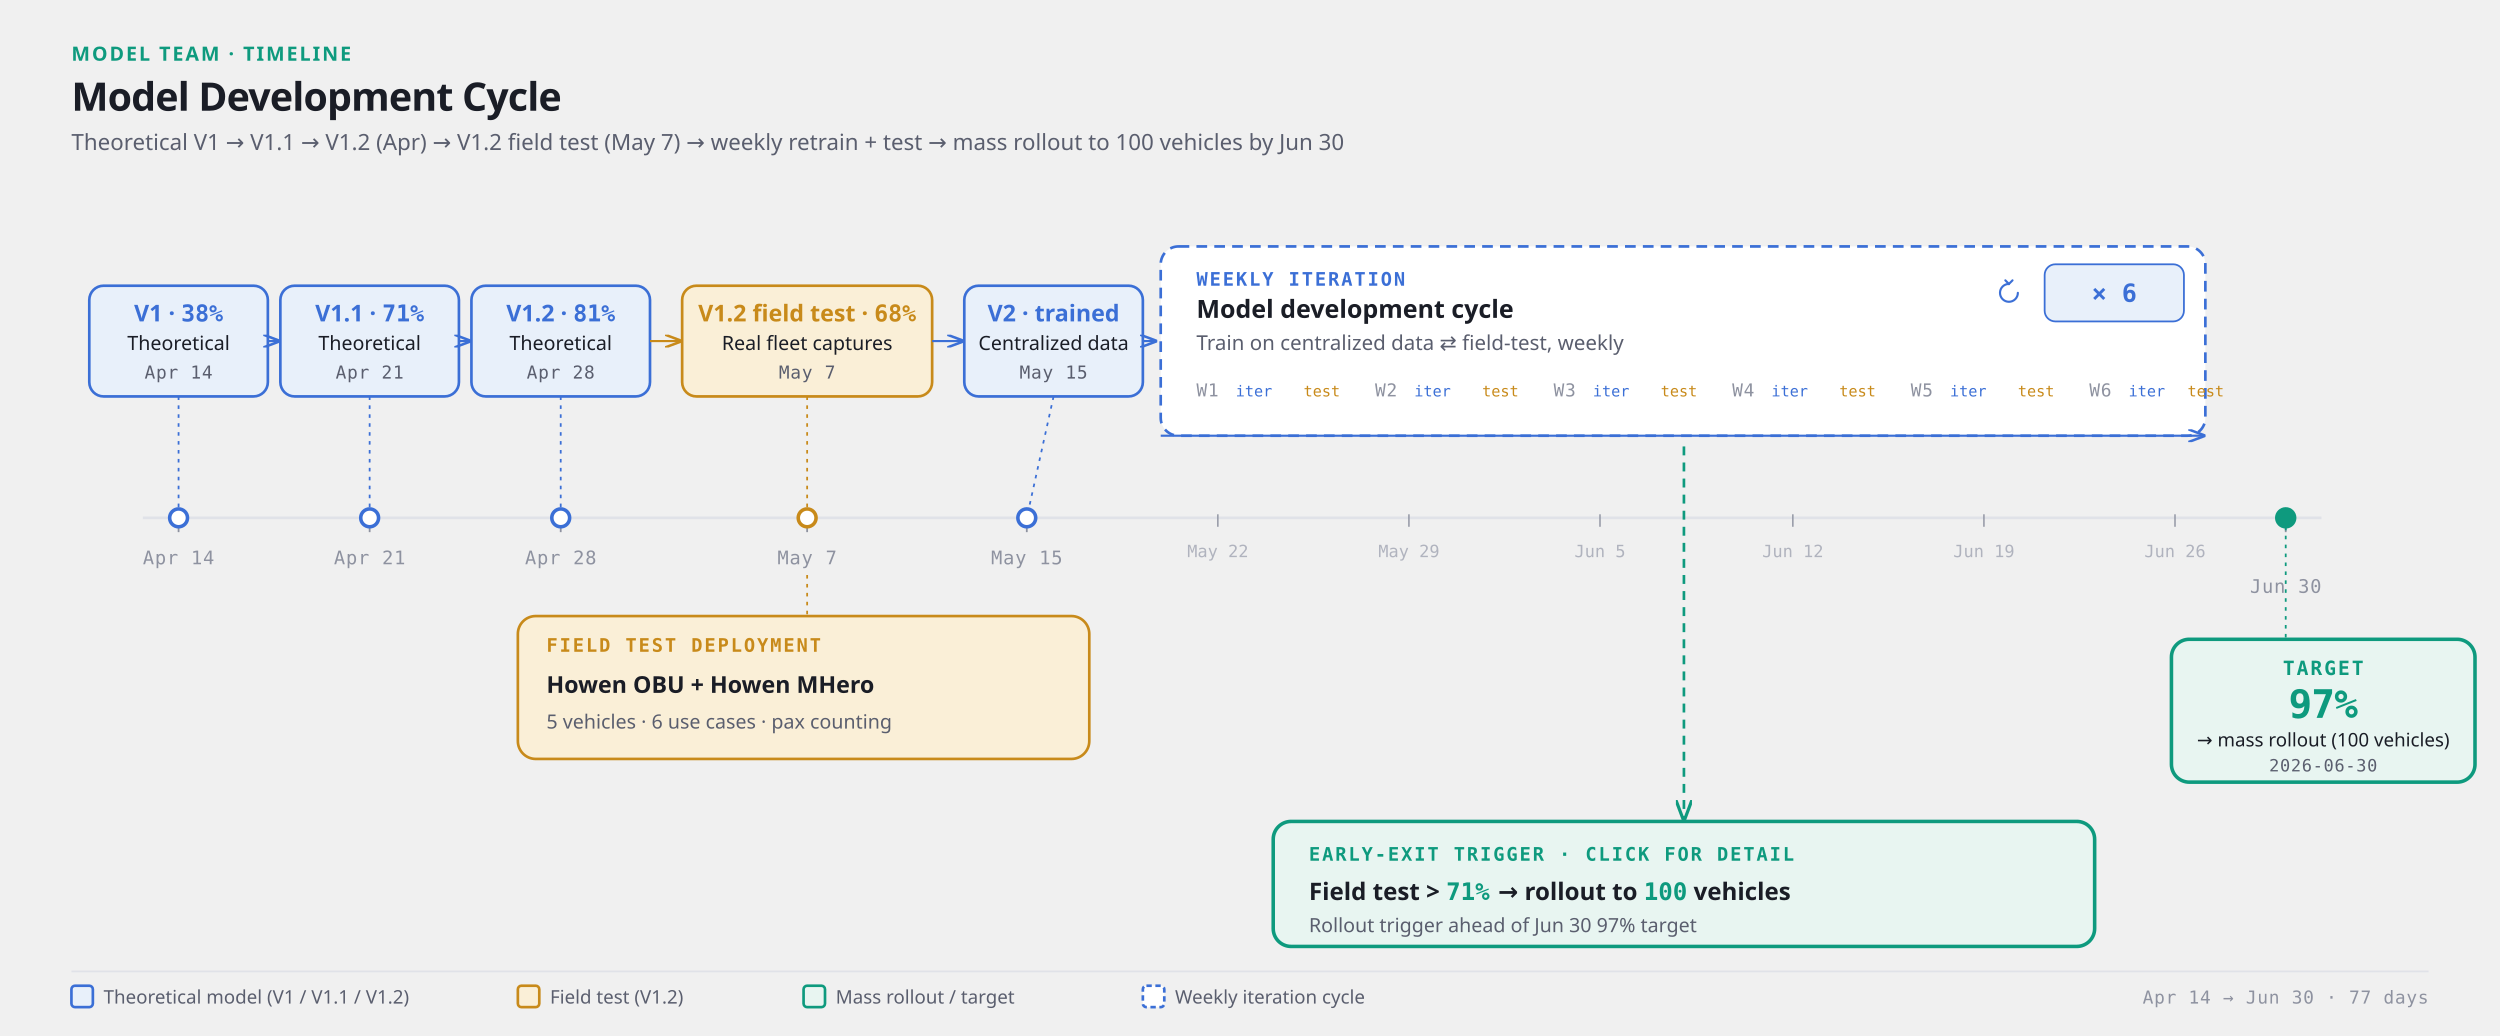
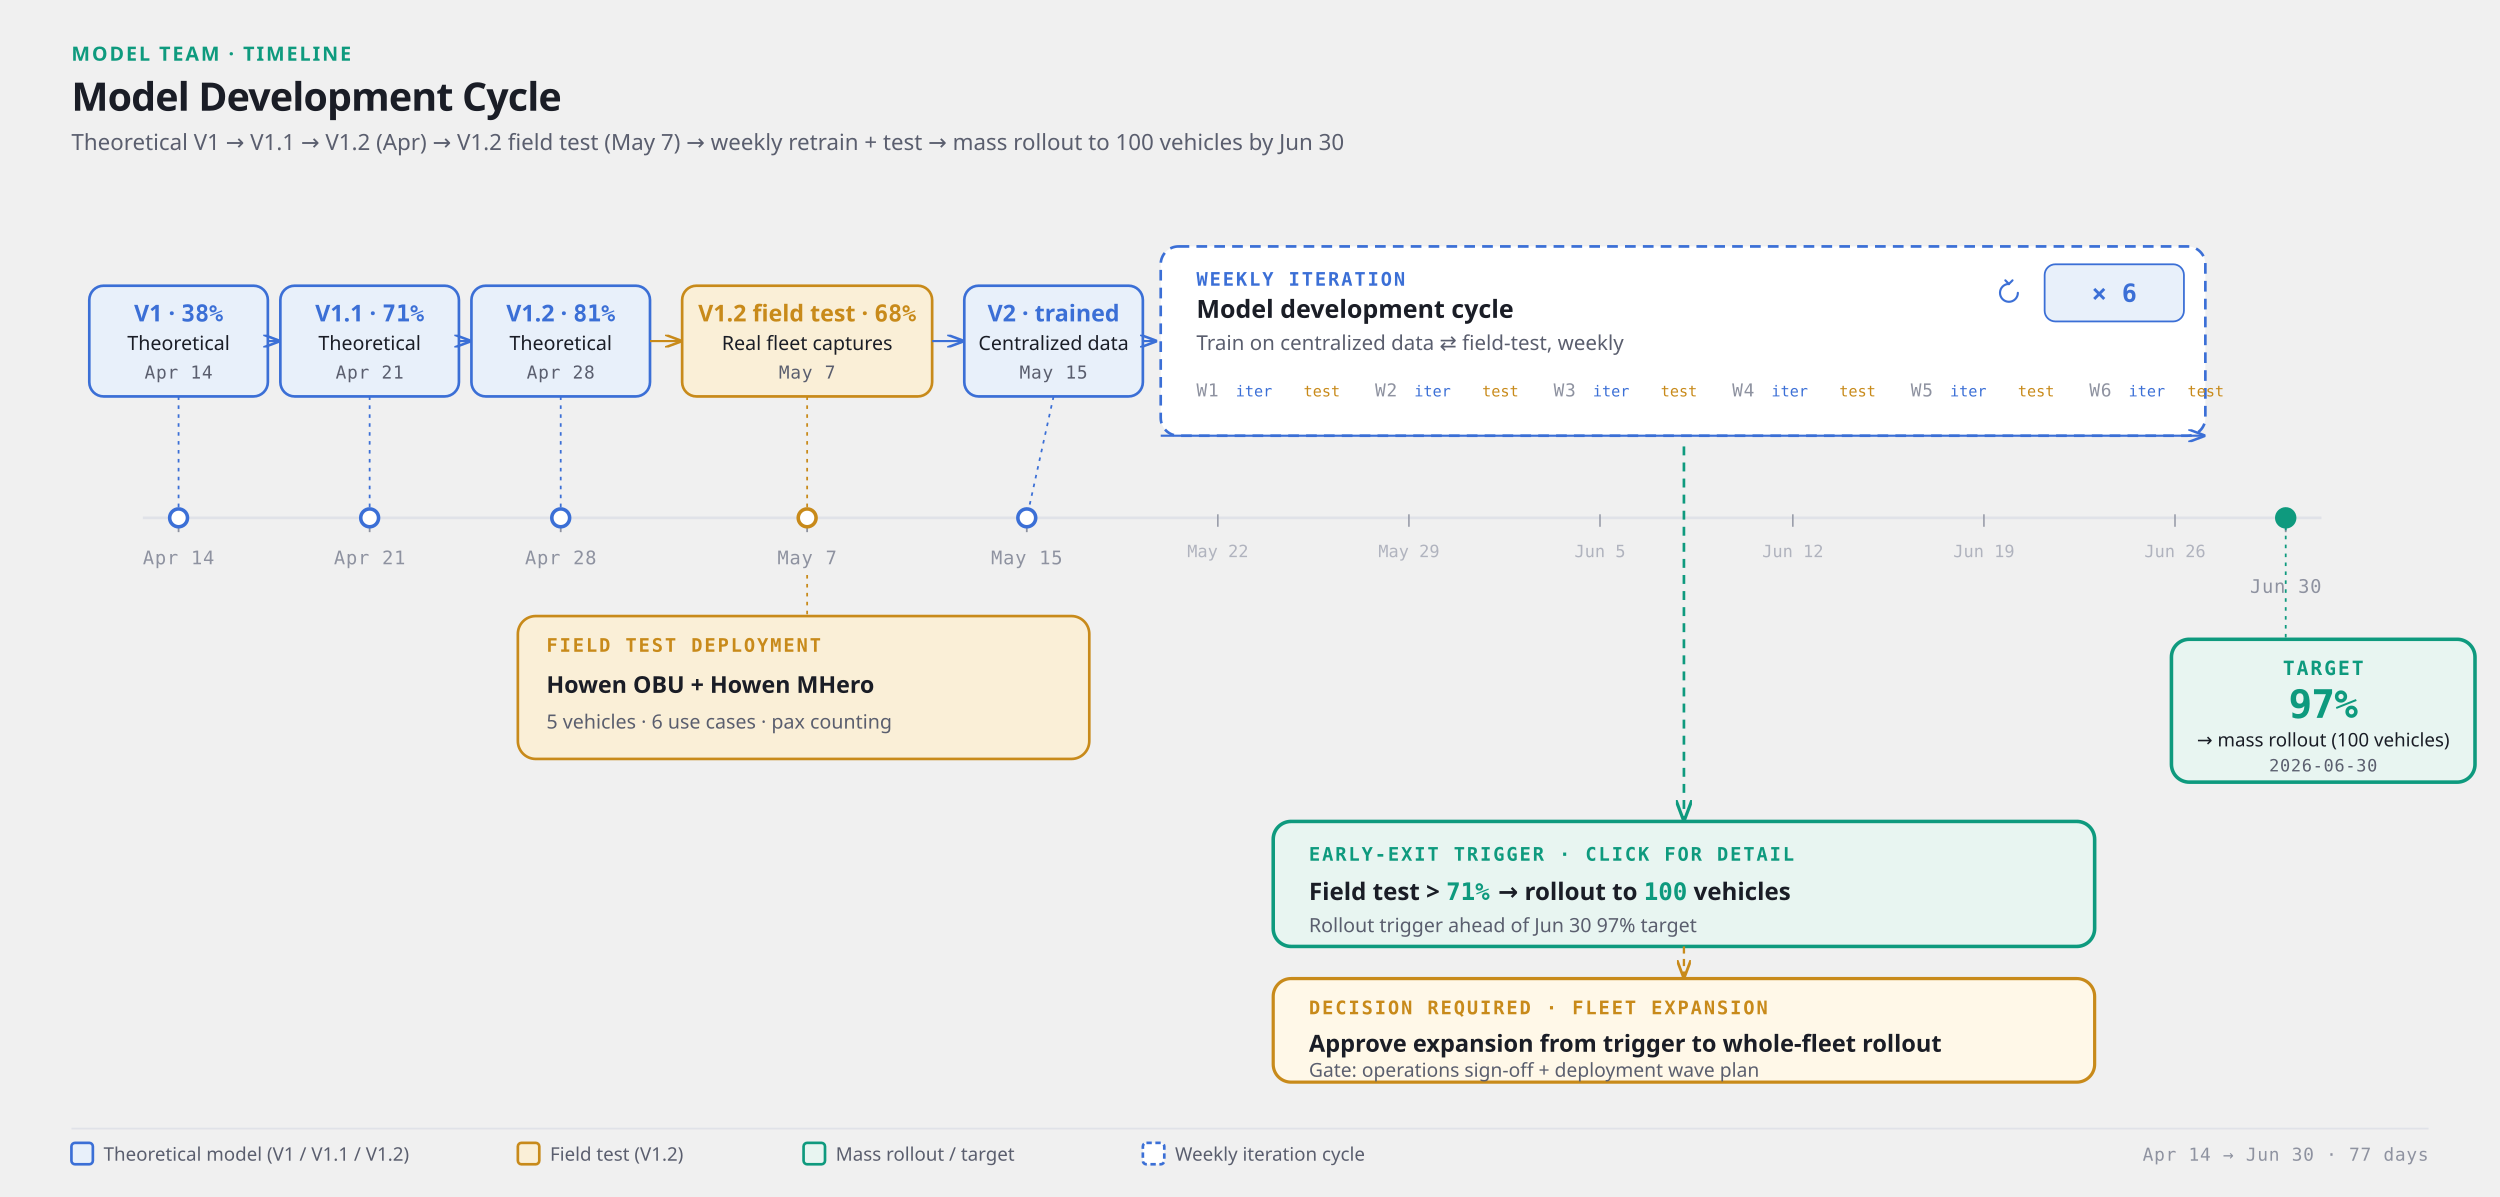
- <svg xmlns="http://www.w3.org/2000/svg" xmlns:xlink="http://www.w3.org/1999/xlink" viewBox="0 0 1400 580" width="1400" font-family="'DM Sans', system-ui, sans-serif">
+ <svg xmlns="http://www.w3.org/2000/svg" xmlns:xlink="http://www.w3.org/1999/xlink" viewBox="0 0 1400 670" width="1400" font-family="'DM Sans', system-ui, sans-serif">
  <defs>
    <marker id="mdc-arrow-b" markerWidth="8" markerHeight="6" refX="8" refY="3" orient="auto">
      <path d="M0,0 L8,3 L0,6" fill="none" stroke="#3B6FD6" stroke-width="1.2" />
    </marker>
    <marker id="mdc-arrow-a" markerWidth="8" markerHeight="6" refX="8" refY="3" orient="auto">
      <path d="M0,0 L8,3 L0,6" fill="none" stroke="#C88A1A" stroke-width="1.2" />
    </marker>
    <marker id="mdc-arrow-g" markerWidth="8" markerHeight="6" refX="8" refY="3" orient="auto">
      <path d="M0,0 L8,3 L0,6" fill="none" stroke="#0E9A7E" stroke-width="1.2" />
    </marker>
    <style>
      .mass-rollout-link { cursor: pointer; }
      .mass-rollout-link .mass-rollout-bg {
        transition: fill 0.15s ease;
      }
      .mass-rollout-link:hover .mass-rollout-bg {
        fill: #D2EBE2;
      }
      .mass-rollout-link:hover .mass-rollout-rect {
        stroke-width: 2.5;
      }
      .mass-rollout-link:focus { outline: none; }
      .mass-rollout-link:focus .mass-rollout-rect {
        stroke-width: 2.5;
        stroke: #0E9A7E;
      }
    </style>
  </defs>
  <text x="40" y="34" fill="#0E9A7E" font-size="11" font-weight="600" letter-spacing="0.10em" text-transform="uppercase">MODEL TEAM · TIMELINE</text>
  <text x="40" y="62" fill="#1A1D26" font-size="22" font-weight="700" letter-spacing="-0.02em">Model Development Cycle</text>
  <text x="40" y="84" fill="#5A5E6E" font-size="12.5">Theoretical V1 → V1.1 → V1.2 (Apr) → V1.2 field test (May 7) → weekly retrain + test → mass rollout to 100 vehicles by Jun 30</text>
  <line x1="80" y1="290" x2="1300" y2="290" stroke="#E0E2E8" stroke-width="1.5" />
  <line x1="100" y1="286" x2="100" y2="298" stroke="#8E92A0" stroke-width="1" />
  <text x="100" y="316" fill="#8E92A0" font-size="10.5" font-family="JetBrains Mono, monospace" text-anchor="middle" letter-spacing="0.04em">Apr 14</text>
  <line x1="207" y1="286" x2="207" y2="298" stroke="#8E92A0" stroke-width="1" />
  <text x="207" y="316" fill="#8E92A0" font-size="10.5" font-family="JetBrains Mono, monospace" text-anchor="middle" letter-spacing="0.04em">Apr 21</text>
  <line x1="314" y1="286" x2="314" y2="298" stroke="#8E92A0" stroke-width="1" />
  <text x="314" y="316" fill="#8E92A0" font-size="10.5" font-family="JetBrains Mono, monospace" text-anchor="middle" letter-spacing="0.04em">Apr 28</text>
  <line x1="452" y1="286" x2="452" y2="298" stroke="#8E92A0" stroke-width="1" />
  <text x="452" y="316" fill="#8E92A0" font-size="10.5" font-family="JetBrains Mono, monospace" text-anchor="middle" letter-spacing="0.04em">May 7</text>
  <line x1="575" y1="286" x2="575" y2="298" stroke="#8E92A0" stroke-width="1" />
  <text x="575" y="316" fill="#8E92A0" font-size="10.5" font-family="JetBrains Mono, monospace" text-anchor="middle" letter-spacing="0.04em">May 15</text>
  <line x1="682" y1="288" x2="682" y2="295" stroke="#8E92A0" stroke-width="0.8" />
  <text x="682" y="312" fill="#B0B3BE" font-size="9.5" font-family="JetBrains Mono, monospace" text-anchor="middle">May 22</text>
  <line x1="789" y1="288" x2="789" y2="295" stroke="#8E92A0" stroke-width="0.8" />
  <text x="789" y="312" fill="#B0B3BE" font-size="9.5" font-family="JetBrains Mono, monospace" text-anchor="middle">May 29</text>
  <line x1="896" y1="288" x2="896" y2="295" stroke="#8E92A0" stroke-width="0.8" />
  <text x="896" y="312" fill="#B0B3BE" font-size="9.5" font-family="JetBrains Mono, monospace" text-anchor="middle">Jun 5</text>
  <line x1="1004" y1="288" x2="1004" y2="295" stroke="#8E92A0" stroke-width="0.8" />
  <text x="1004" y="312" fill="#B0B3BE" font-size="9.5" font-family="JetBrains Mono, monospace" text-anchor="middle">Jun 12</text>
  <line x1="1111" y1="288" x2="1111" y2="295" stroke="#8E92A0" stroke-width="0.8" />
  <text x="1111" y="312" fill="#B0B3BE" font-size="9.5" font-family="JetBrains Mono, monospace" text-anchor="middle">Jun 19</text>
  <line x1="1218" y1="288" x2="1218" y2="295" stroke="#8E92A0" stroke-width="0.8" />
  <text x="1218" y="312" fill="#B0B3BE" font-size="9.5" font-family="JetBrains Mono, monospace" text-anchor="middle">Jun 26</text>
  <line x1="1280" y1="286" x2="1280" y2="298" stroke="#8E92A0" stroke-width="1" />
  <text x="1280" y="332" fill="#8E92A0" font-size="10.5" font-family="JetBrains Mono, monospace" text-anchor="middle" letter-spacing="0.04em">Jun 30</text>
  <line x1="100" y1="222" x2="100" y2="290" stroke="#3B6FD6" stroke-width="1" stroke-dasharray="2,3" />
  <circle cx="100" cy="290" r="5" fill="#FFF" stroke="#3B6FD6" stroke-width="2" />
  <rect x="50" y="160" width="100" height="62" rx="8" fill="#E8F0FA" stroke="#3B6FD6" stroke-width="1.5" />
  <text x="100" y="180" fill="#3B6FD6" font-size="13" font-weight="600" text-anchor="middle">V1 · <tspan font-family="JetBrains Mono, monospace">38%</tspan>
  </text>
  <text x="100" y="196" fill="#1A1D26" font-size="11" text-anchor="middle">Theoretical</text>
  <text x="100" y="212" fill="#5A5E6E" font-size="10" text-anchor="middle" font-family="JetBrains Mono, monospace" letter-spacing="0.04em">Apr 14</text>
  <line x1="150" y1="191" x2="157" y2="191" stroke="#3B6FD6" stroke-width="1.2" marker-end="url(#mdc-arrow-b)" />
  <line x1="207" y1="222" x2="207" y2="290" stroke="#3B6FD6" stroke-width="1" stroke-dasharray="2,3" />
  <circle cx="207" cy="290" r="5" fill="#FFF" stroke="#3B6FD6" stroke-width="2" />
  <rect x="157" y="160" width="100" height="62" rx="8" fill="#E8F0FA" stroke="#3B6FD6" stroke-width="1.5" />
  <text x="207" y="180" fill="#3B6FD6" font-size="13" font-weight="600" text-anchor="middle">V1.1 · <tspan font-family="JetBrains Mono, monospace">71%</tspan>
  </text>
  <text x="207" y="196" fill="#1A1D26" font-size="11" text-anchor="middle">Theoretical</text>
  <text x="207" y="212" fill="#5A5E6E" font-size="10" text-anchor="middle" font-family="JetBrains Mono, monospace" letter-spacing="0.04em">Apr 21</text>
  <line x1="257" y1="191" x2="264" y2="191" stroke="#3B6FD6" stroke-width="1.2" marker-end="url(#mdc-arrow-b)" />
  <line x1="314" y1="222" x2="314" y2="290" stroke="#3B6FD6" stroke-width="1" stroke-dasharray="2,3" />
  <circle cx="314" cy="290" r="5" fill="#FFF" stroke="#3B6FD6" stroke-width="2" />
  <rect x="264" y="160" width="100" height="62" rx="8" fill="#E8F0FA" stroke="#3B6FD6" stroke-width="1.5" />
  <text x="314" y="180" fill="#3B6FD6" font-size="13" font-weight="600" text-anchor="middle">V1.2 · <tspan font-family="JetBrains Mono, monospace">81%</tspan>
  </text>
  <text x="314" y="196" fill="#1A1D26" font-size="11" text-anchor="middle">Theoretical</text>
  <text x="314" y="212" fill="#5A5E6E" font-size="10" text-anchor="middle" font-family="JetBrains Mono, monospace" letter-spacing="0.04em">Apr 28</text>
  <line x1="364" y1="191" x2="382" y2="191" stroke="#C88A1A" stroke-width="1.2" marker-end="url(#mdc-arrow-a)" />
  <line x1="452" y1="222" x2="452" y2="290" stroke="#C88A1A" stroke-width="1" stroke-dasharray="2,3" />
  <circle cx="452" cy="290" r="5" fill="#FFF" stroke="#C88A1A" stroke-width="2" />
  <rect x="382" y="160" width="140" height="62" rx="8" fill="#FAEFD7" stroke="#C88A1A" stroke-width="1.5" />
  <text x="452" y="180" fill="#C88A1A" font-size="13" font-weight="600" text-anchor="middle">V1.2 field test · <tspan font-family="JetBrains Mono, monospace">68%</tspan>
  </text>
  <text x="452" y="196" fill="#1A1D26" font-size="11" text-anchor="middle">Real fleet captures</text>
  <text x="452" y="212" fill="#5A5E6E" font-size="10" text-anchor="middle" font-family="JetBrains Mono, monospace" letter-spacing="0.04em">May 7</text>
  <line x1="522" y1="191" x2="540" y2="191" stroke="#3B6FD6" stroke-width="1.2" marker-end="url(#mdc-arrow-b)" />
  <line x1="590" y1="222" x2="575" y2="290" stroke="#3B6FD6" stroke-width="1" stroke-dasharray="2,3" />
  <circle cx="575" cy="290" r="5" fill="#FFF" stroke="#3B6FD6" stroke-width="2" />
  <rect x="540" y="160" width="100" height="62" rx="8" fill="#E8F0FA" stroke="#3B6FD6" stroke-width="1.5" />
  <text x="590" y="180" fill="#3B6FD6" font-size="13" font-weight="600" text-anchor="middle">V2 · trained</text>
  <text x="590" y="196" fill="#1A1D26" font-size="11" text-anchor="middle">Centralized data</text>
  <text x="590" y="212" fill="#5A5E6E" font-size="10" text-anchor="middle" font-family="JetBrains Mono, monospace" letter-spacing="0.04em">May 15</text>
  <line x1="640" y1="191" x2="648" y2="191" stroke="#3B6FD6" stroke-width="1.2" marker-end="url(#mdc-arrow-b)" />
  <rect x="650" y="138" width="585" height="106" rx="10" fill="#FFFFFF" stroke="#3B6FD6" stroke-width="1.5" stroke-dasharray="6,4" />
  <text x="670" y="160" fill="#3B6FD6" font-size="10.5" font-weight="700" font-family="JetBrains Mono, monospace" letter-spacing="0.10em">WEEKLY ITERATION</text>
  <text x="670" y="178" fill="#1A1D26" font-size="14" font-weight="600">Model development cycle</text>
  <text x="670" y="196" fill="#5A5E6E" font-size="11.5">Train on centralized data ⇄ field-test, weekly</text>
  <rect x="1145" y="148" width="78" height="32" rx="6" fill="#E8F0FA" stroke="#3B6FD6" stroke-width="1" />
  <text x="1184" y="169" fill="#3B6FD6" font-size="14" font-weight="700" text-anchor="middle" font-family="JetBrains Mono, monospace">× 6</text>
  <g transform="translate(670, 210)">
    <text x="0" y="12" fill="#8E92A0" font-size="10" font-family="JetBrains Mono, monospace" letter-spacing="0.04em">W1</text>
    <text x="100" y="12" fill="#8E92A0" font-size="10" font-family="JetBrains Mono, monospace" letter-spacing="0.04em">W2</text>
    <text x="200" y="12" fill="#8E92A0" font-size="10" font-family="JetBrains Mono, monospace" letter-spacing="0.04em">W3</text>
    <text x="300" y="12" fill="#8E92A0" font-size="10" font-family="JetBrains Mono, monospace" letter-spacing="0.04em">W4</text>
    <text x="400" y="12" fill="#8E92A0" font-size="10" font-family="JetBrains Mono, monospace" letter-spacing="0.04em">W5</text>
    <text x="500" y="12" fill="#8E92A0" font-size="10" font-family="JetBrains Mono, monospace" letter-spacing="0.04em">W6</text>
    <g font-size="8.5" font-family="JetBrains Mono, monospace" fill="#3B6FD6">
      <text x="22" y="12">iter</text>
      <text x="60" y="12" fill="#C88A1A">test</text>
      <text x="122" y="12">iter</text>
      <text x="160" y="12" fill="#C88A1A">test</text>
      <text x="222" y="12">iter</text>
      <text x="260" y="12" fill="#C88A1A">test</text>
      <text x="322" y="12">iter</text>
      <text x="360" y="12" fill="#C88A1A">test</text>
      <text x="422" y="12">iter</text>
      <text x="460" y="12" fill="#C88A1A">test</text>
      <text x="522" y="12">iter</text>
      <text x="555" y="12" fill="#C88A1A">test</text>
    </g>
  </g>
  <g transform="translate(1130, 164)" stroke="#3B6FD6" stroke-width="1.2" fill="none" stroke-linecap="round">
    <path d="M0,0 a5,5 0 1 1 -5,-5" />
    <path d="M-7,-7 L-5,-5 L-3,-7" />
  </g>
  <line x1="650" y1="244" x2="1235" y2="244" stroke="#3B6FD6" stroke-width="1.2" marker-end="url(#mdc-arrow-b)" />
  <path d="M943,250 L943,460" fill="none" stroke="#0E9A7E" stroke-width="1.5" stroke-dasharray="5,4" marker-end="url(#mdc-arrow-g)" />
  <circle cx="1280" cy="290" r="6" fill="#0E9A7E" />
  <line x1="1280" y1="290" x2="1280" y2="358" stroke="#0E9A7E" stroke-width="1" stroke-dasharray="2,3" />
  <rect x="1216" y="358" width="170" height="80" rx="10" fill="#E8F5F1" stroke="#0E9A7E" stroke-width="2" />
  <text x="1301" y="378" fill="#0E9A7E" font-size="11" font-weight="700" text-anchor="middle" font-family="JetBrains Mono, monospace" letter-spacing="0.10em">TARGET</text>
  <text x="1301" y="402" fill="#0E9A7E" font-size="22" font-weight="700" text-anchor="middle" font-family="JetBrains Mono, monospace" letter-spacing="-0.02em">97%</text>
  <text x="1301" y="418" fill="#1A1D26" font-size="10.5" text-anchor="middle">→ mass rollout (100 vehicles)</text>
  <text x="1301" y="432" fill="#5A5E6E" font-size="9.5" text-anchor="middle" font-family="JetBrains Mono, monospace" letter-spacing="0.04em">2026-06-30</text>
  <a id="mass-rollout-cta" xlink:href="../presentations/2026-05-10-edge-deployment/details/mass-rollout-leasing-taxis.html" href="../presentations/2026-05-10-edge-deployment/details/mass-rollout-leasing-taxis.html" target="_top" class="mass-rollout-link" aria-label="Open leasing-taxis AI brain architecture overlay">
    <rect class="mass-rollout-bg mass-rollout-rect" x="713" y="460" width="460" height="70" rx="10" fill="#E8F5F1" stroke="#0E9A7E" stroke-width="2" />
    <text x="733" y="482" fill="#0E9A7E" font-size="10.5" font-weight="700" font-family="JetBrains Mono, monospace" letter-spacing="0.10em">EARLY-EXIT TRIGGER · CLICK FOR DETAIL</text>
    <text x="733" y="504" fill="#1A1D26" font-size="13.5" font-weight="600">Field test &gt; <tspan font-family="JetBrains Mono, monospace" fill="#0E9A7E">71%</tspan> → rollout to <tspan font-family="JetBrains Mono, monospace" fill="#0E9A7E">100</tspan> vehicles</text>
    <text x="733" y="522" fill="#5A5E6E" font-size="11">Rollout trigger ahead of Jun 30 97% target</text>
  </a>
+   <path d="M943,530 L943,548" fill="none" stroke="#C88A1A" stroke-width="1.3" stroke-dasharray="4,3" marker-end="url(#mdc-arrow-a)" />
+   <rect x="713" y="548" width="460" height="58" rx="10" fill="#FFF8E8" stroke="#C88A1A" stroke-width="1.8" />
+   <text x="733" y="568" fill="#C88A1A" font-size="10.5" font-weight="700" font-family="JetBrains Mono, monospace" letter-spacing="0.10em">DECISION REQUIRED · FLEET EXPANSION</text>
+   <text x="733" y="589" fill="#1A1D26" font-size="13.2" font-weight="600">Approve expansion from trigger to whole-fleet rollout</text>
+   <text x="733" y="603" fill="#5A5E6E" font-size="10.8">Gate: operations sign-off + deployment wave plan</text>
  <line x1="452" y1="322" x2="452" y2="345" stroke="#C88A1A" stroke-width="1" stroke-dasharray="2,3" />
  <rect x="290" y="345" width="320" height="80" rx="10" fill="#FAEFD7" stroke="#C88A1A" stroke-width="1.5" />
  <text x="306" y="365" fill="#C88A1A" font-size="10.5" font-weight="700" font-family="JetBrains Mono, monospace" letter-spacing="0.10em">FIELD TEST DEPLOYMENT</text>
  <text x="306" y="388" fill="#1A1D26" font-size="13" font-weight="600">Howen OBU + Howen MHero</text>
  <text x="306" y="408" fill="#5A5E6E" font-size="11">5 vehicles · 6 use cases · pax counting</text>
-   <line x1="40" y1="544" x2="1360" y2="544" stroke="#E0E2E8" stroke-width="1" />
-   <rect x="40" y="552" width="12" height="12" rx="2" fill="#E8F0FA" stroke="#3B6FD6" stroke-width="1.5" />
-   <text x="58" y="562" fill="#5A5E6E" font-size="10.5">Theoretical model (V1 / V1.1 / V1.2)</text>
-   <rect x="290" y="552" width="12" height="12" rx="2" fill="#FAEFD7" stroke="#C88A1A" stroke-width="1.5" />
-   <text x="308" y="562" fill="#5A5E6E" font-size="10.5">Field test (V1.2)</text>
-   <rect x="450" y="552" width="12" height="12" rx="2" fill="#E8F5F1" stroke="#0E9A7E" stroke-width="1.5" />
-   <text x="468" y="562" fill="#5A5E6E" font-size="10.5">Mass rollout / target</text>
-   <rect x="640" y="552" width="12" height="12" rx="2" fill="#FFFFFF" stroke="#3B6FD6" stroke-dasharray="3,2" stroke-width="1.5" />
-   <text x="658" y="562" fill="#5A5E6E" font-size="10.5">Weekly iteration cycle</text>
-   <text x="1360" y="562" fill="#8E92A0" font-size="10" text-anchor="end" font-family="JetBrains Mono, monospace" letter-spacing="0.04em">Apr 14 → Jun 30 · 77 days</text>
+   <line x1="40" y1="632" x2="1360" y2="632" stroke="#E0E2E8" stroke-width="1" />
+   <rect x="40" y="640" width="12" height="12" rx="2" fill="#E8F0FA" stroke="#3B6FD6" stroke-width="1.5" />
+   <text x="58" y="650" fill="#5A5E6E" font-size="10.5">Theoretical model (V1 / V1.1 / V1.2)</text>
+   <rect x="290" y="640" width="12" height="12" rx="2" fill="#FAEFD7" stroke="#C88A1A" stroke-width="1.5" />
+   <text x="308" y="650" fill="#5A5E6E" font-size="10.5">Field test (V1.2)</text>
+   <rect x="450" y="640" width="12" height="12" rx="2" fill="#E8F5F1" stroke="#0E9A7E" stroke-width="1.5" />
+   <text x="468" y="650" fill="#5A5E6E" font-size="10.5">Mass rollout / target</text>
+   <rect x="640" y="640" width="12" height="12" rx="2" fill="#FFFFFF" stroke="#3B6FD6" stroke-dasharray="3,2" stroke-width="1.5" />
+   <text x="658" y="650" fill="#5A5E6E" font-size="10.5">Weekly iteration cycle</text>
+   <text x="1360" y="650" fill="#8E92A0" font-size="10" text-anchor="end" font-family="JetBrains Mono, monospace" letter-spacing="0.04em">Apr 14 → Jun 30 · 77 days</text>
</svg>
